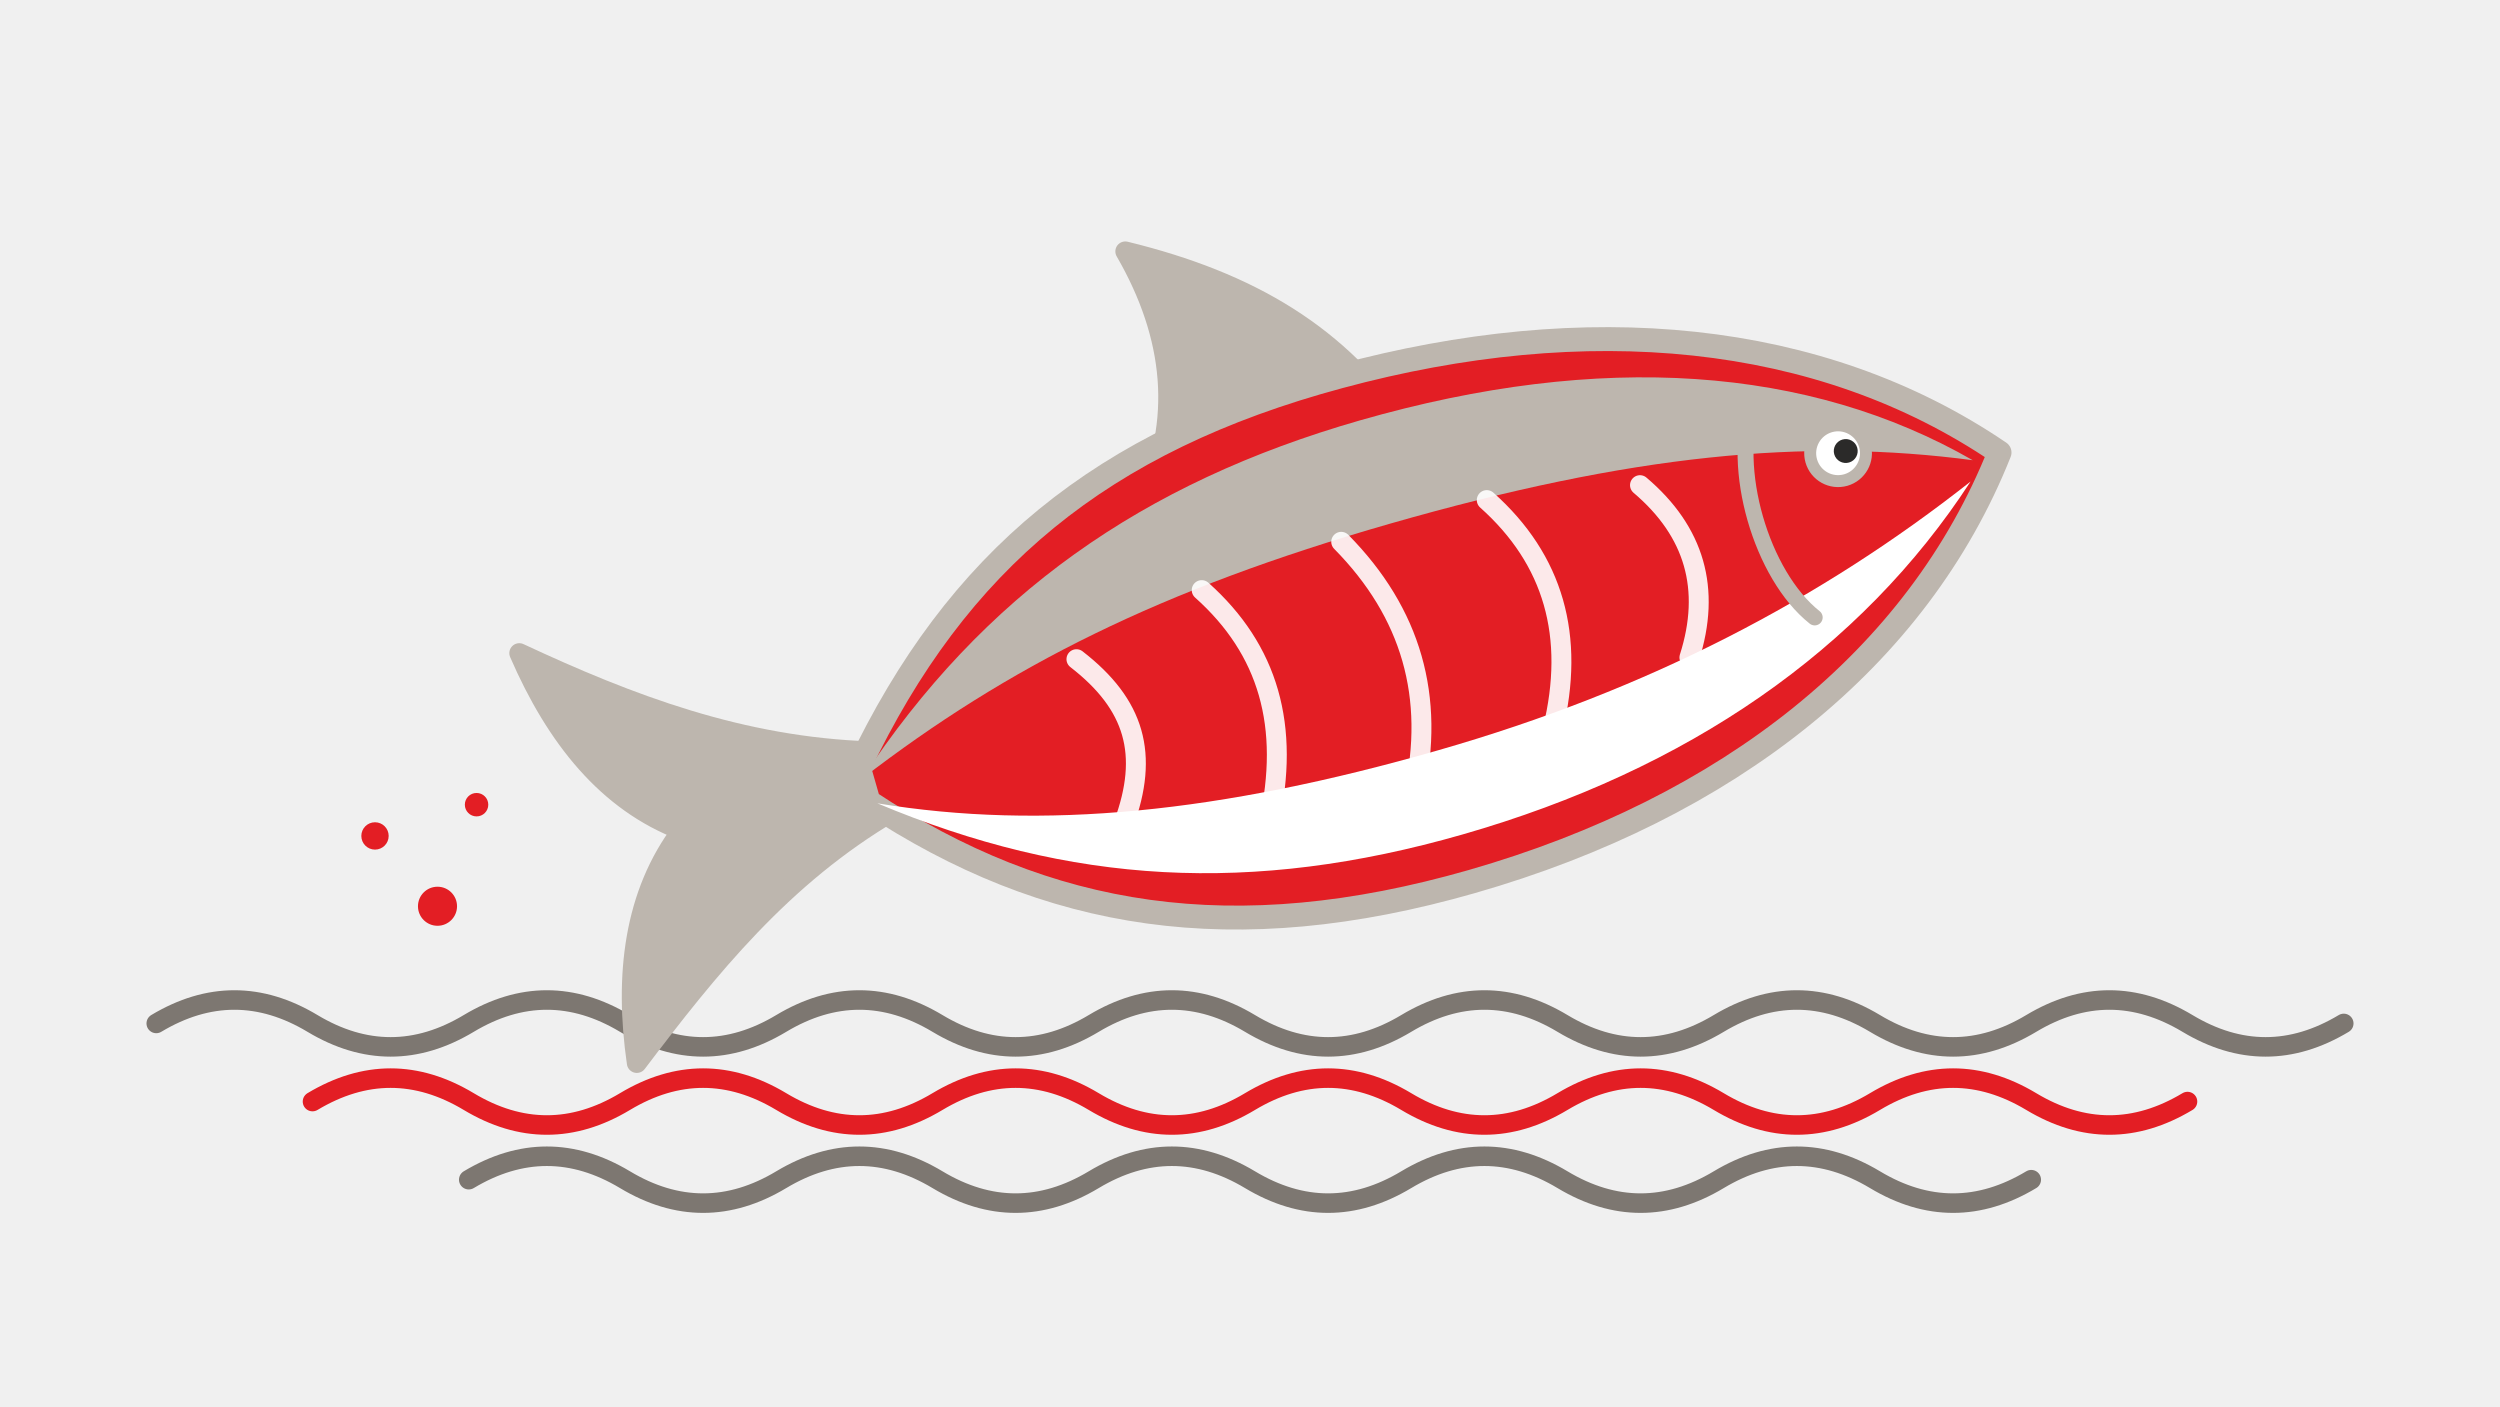
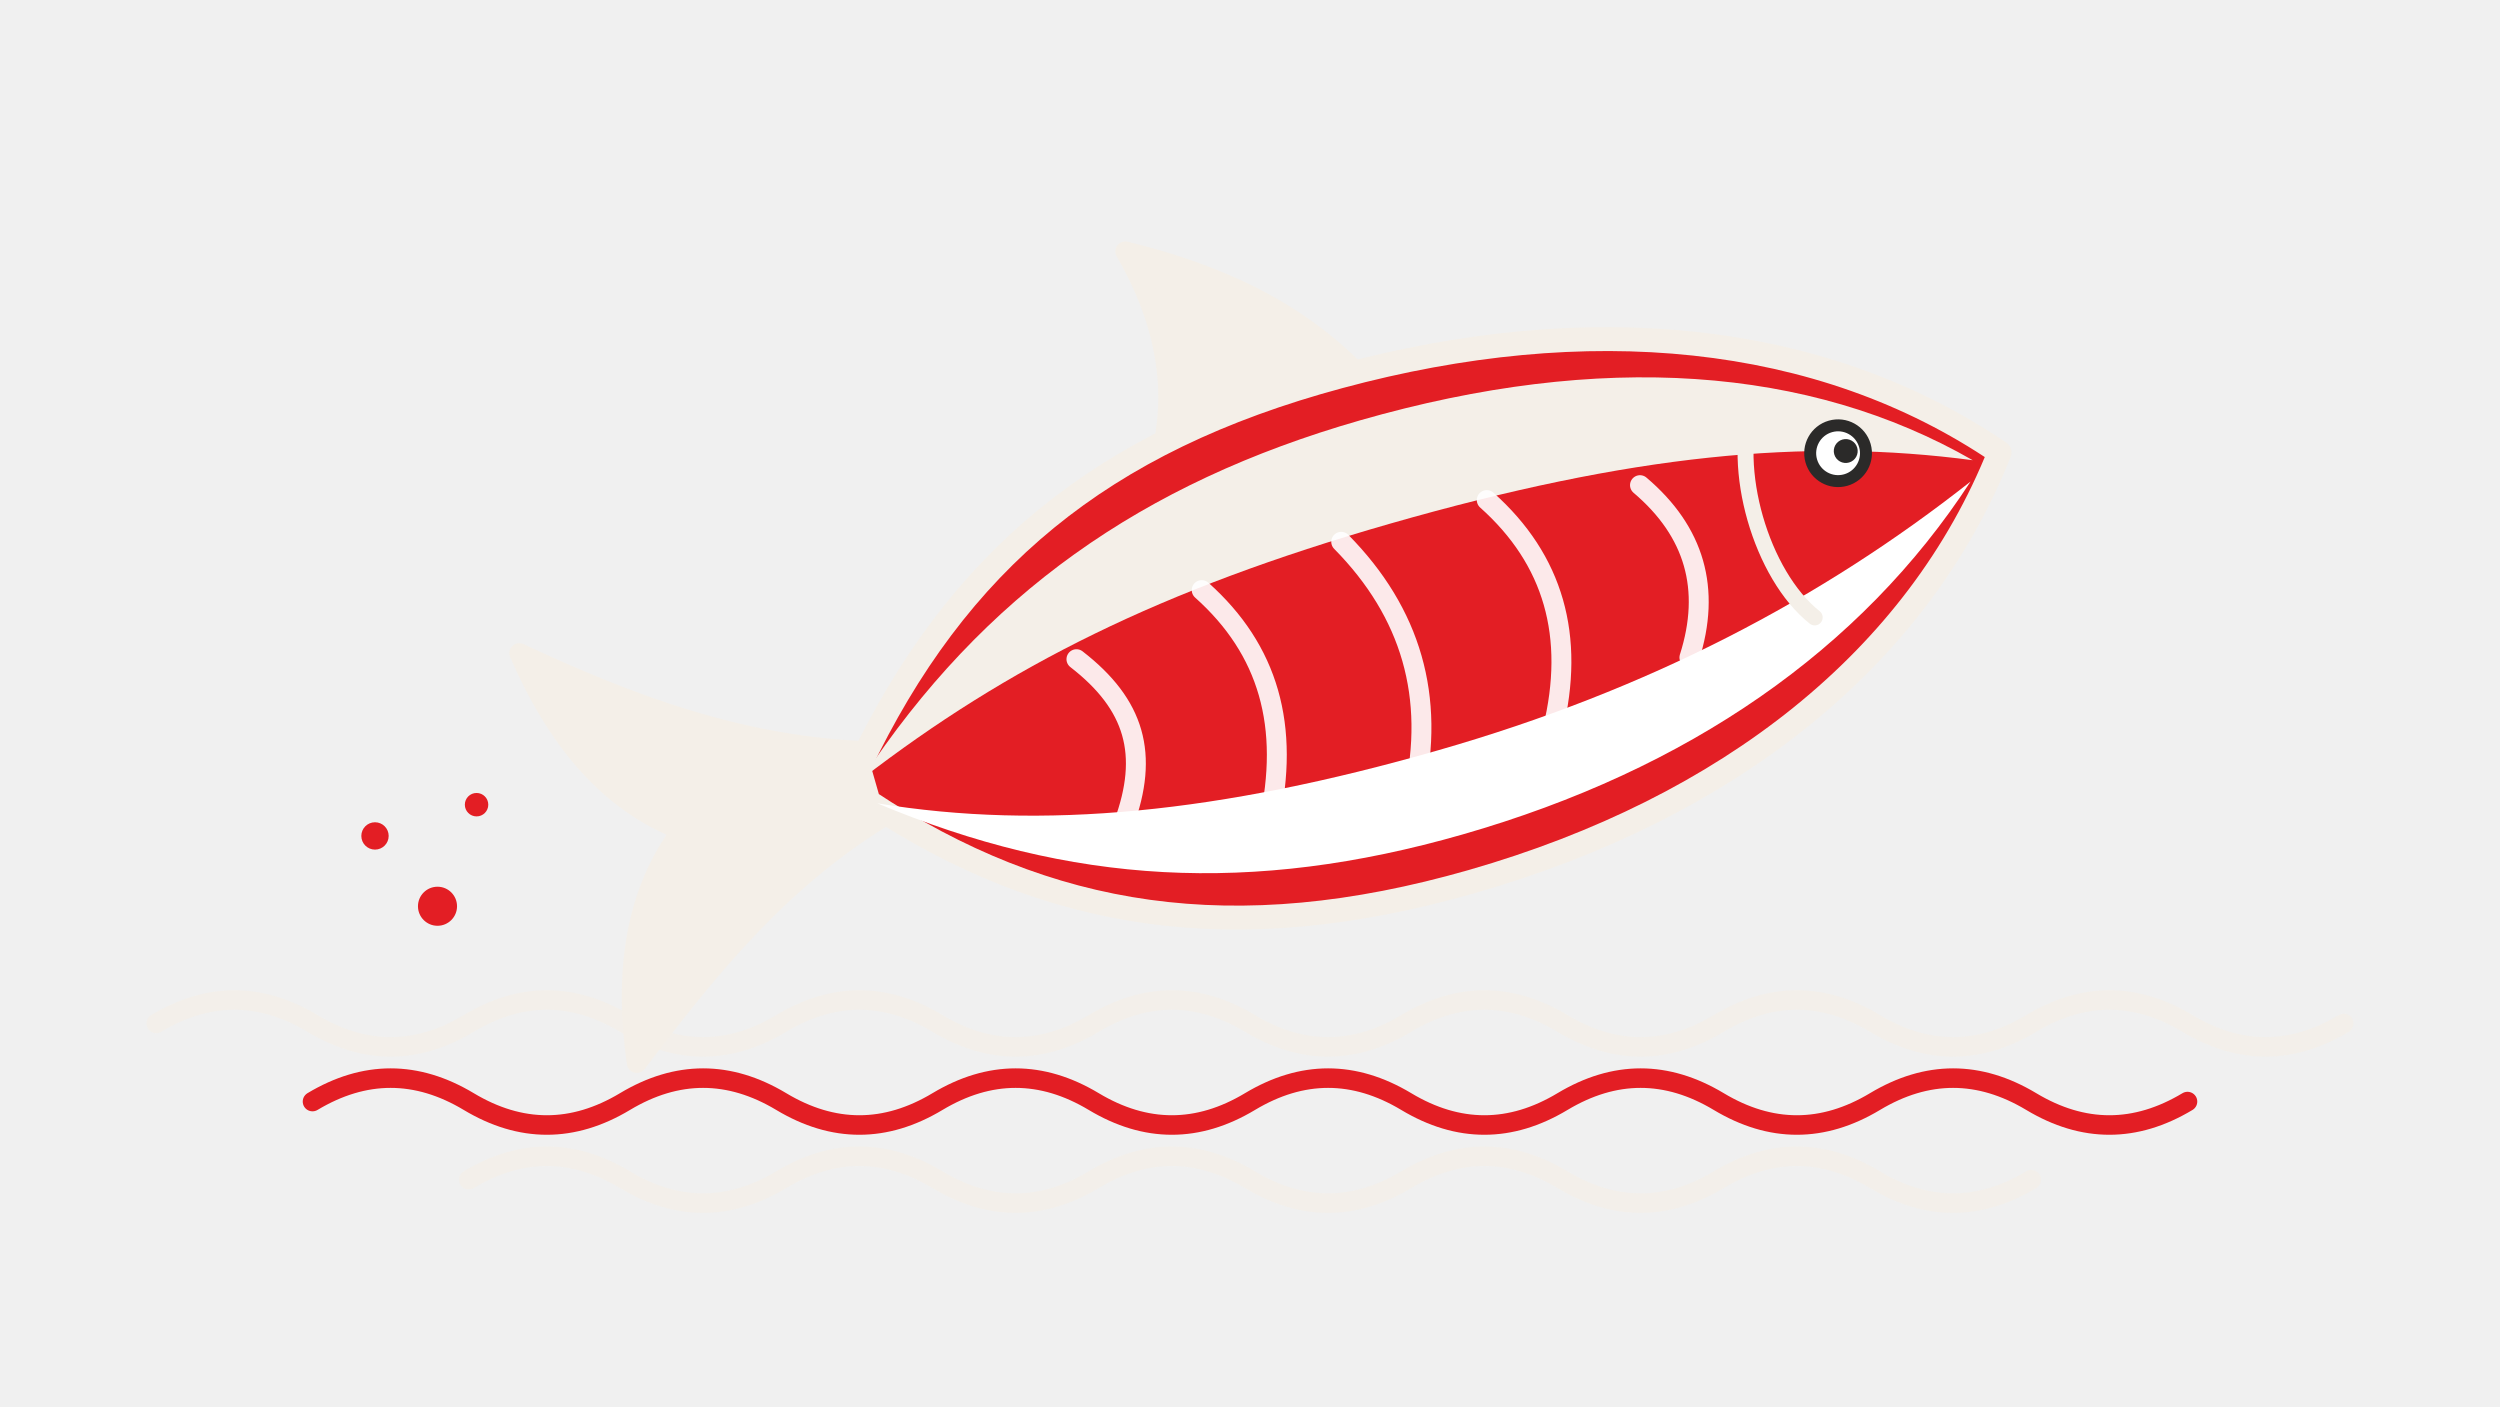
<svg xmlns="http://www.w3.org/2000/svg" viewBox="0 0 640 360" role="img" aria-labelledby="title description">
  <g fill="none" stroke-linecap="round" stroke-width="5">
-     <path d="M40 262q20 -12 40 0q20 12 40 0q20 -12 40 0q20 12 40 0q20 -12 40 0q20 12 40 0q20 -12 40 0q20 12 40 0q20 -12 40 0q20 12 40 0q20 -12 40 0q20 12 40 0q20 -12 40 0q20 12 40 0" stroke="#7d7771" />
+     <path d="M40 262q20 -12 40 0q20 12 40 0q20 -12 40 0q20 12 40 0q20 -12 40 0q20 12 40 0q20 -12 40 0q20 12 40 0q20 -12 40 0q20 12 40 0q20 -12 40 0q20 12 40 0q20 -12 40 0q20 12 40 0" stroke="#f4efe8" opacity=".73" />
    <path d="M80 282q20 -12 40 0q20 12 40 0q20 -12 40 0q20 12 40 0q20 -12 40 0q20 12 40 0q20 -12 40 0q20 12 40 0q20 -12 40 0q20 12 40 0q20 -12 40 0q20 12 40 0" stroke="#e31e24" />
-     <path d="M120 302q20 -12 40 0q20 12 40 0q20 -12 40 0q20 12 40 0q20 -12 40 0q20 12 40 0q20 -12 40 0q20 12 40 0q20 -12 40 0q20 12 40 0" stroke="#7d7771" />
+     <path d="M120 302q20 -12 40 0q20 12 40 0q20 -12 40 0q20 12 40 0q20 -12 40 0q20 12 40 0q20 -12 40 0q20 12 40 0q20 -12 40 0q20 12 40 0" stroke="#f4efe8" opacity=".73" />
  </g>
-   <g stroke="#bdb6ae" stroke-linejoin="round" stroke-linecap="round" transform="translate(330 168) rotate(-16) scale(1.02) translate(-325.5 -184)">
-     <path d="M369 138c-9-28-27-47-55-63 6 24 2 45-13 62Z" fill="#bdb6ae" stroke-width="5" />
-     <path d="M218 178c-31-10-55-28-78-48 3 23 11 42 27 54-16 12-24 31-27 53 24-18 48-35 79-43Z" fill="#bdb6ae" stroke-width="5" />
+   <g stroke="#f4efe8" stroke-linejoin="round" stroke-linecap="round" transform="translate(330 168) rotate(-16) scale(1.02) translate(-325.5 -184)">
+     <path d="M369 138c-9-28-27-47-55-63 6 24 2 45-13 62Z" fill="#f4efe8" stroke-width="5" />
+     <path d="M218 178c-31-10-55-28-78-48 3 23 11 42 27 54-16 12-24 31-27 53 24-18 48-35 79-43Z" fill="#f4efe8" stroke-width="5" />
    <path d="M214 181c38-43 81-62 143-61 64 1 119 22 154 64-34 44-90 67-157 67-62 0-105-20-140-61Z" fill="#e31e24" stroke-width="6" />
-     <path d="M214 184c42-36 88-52 145-52 63 0 112 18 145 52-39-17-82-25-145-25-60 0-102 8-145 25Z" fill="#bdb6ae" stroke="none" />
+     <path d="M214 184c42-36 88-52 145-52 63 0 112 18 145 52-39-17-82-25-145-25-60 0-102 8-145 25Z" fill="#f4efe8" stroke="none" />
    <path d="M216 191c41 33 84 48 139 48 59 0 109-17 147-50-44 18-92 28-147 28-57 0-101-8-139-26Z" fill="#fff" stroke="none" />
    <path d="M274 170c11 15 11 28 0 43m35-51c12 19 12 39 0 61m37-63c12 22 12 44 0 66m38-66c12 19 12 39 0 60m38-53c10 15 10 30 0 45" fill="none" stroke="#fff" stroke-width="5" opacity=".9" />
-     <path d="M455 155c-10 14-10 42 0 56" fill="none" stroke="#bdb6ae" stroke-width="4" />
-     <circle cx="472" cy="173" r="7" fill="#fff" stroke-width="3" />
+     <path d="M455 155c-10 14-10 42 0 56" fill="none" stroke="#f4efe8" stroke-width="4" />
+     <circle cx="472" cy="173" r="7" fill="#fff" stroke="#2b2a29" stroke-width="3" />
    <circle cx="474" cy="173" r="3" fill="#2b2a29" stroke="none" />
  </g>
  <g fill="#e31e24">
    <circle cx="112" cy="232" r="5" />
    <circle cx="96" cy="214" r="3.5" />
    <circle cx="122" cy="206" r="3" />
  </g>
</svg>
